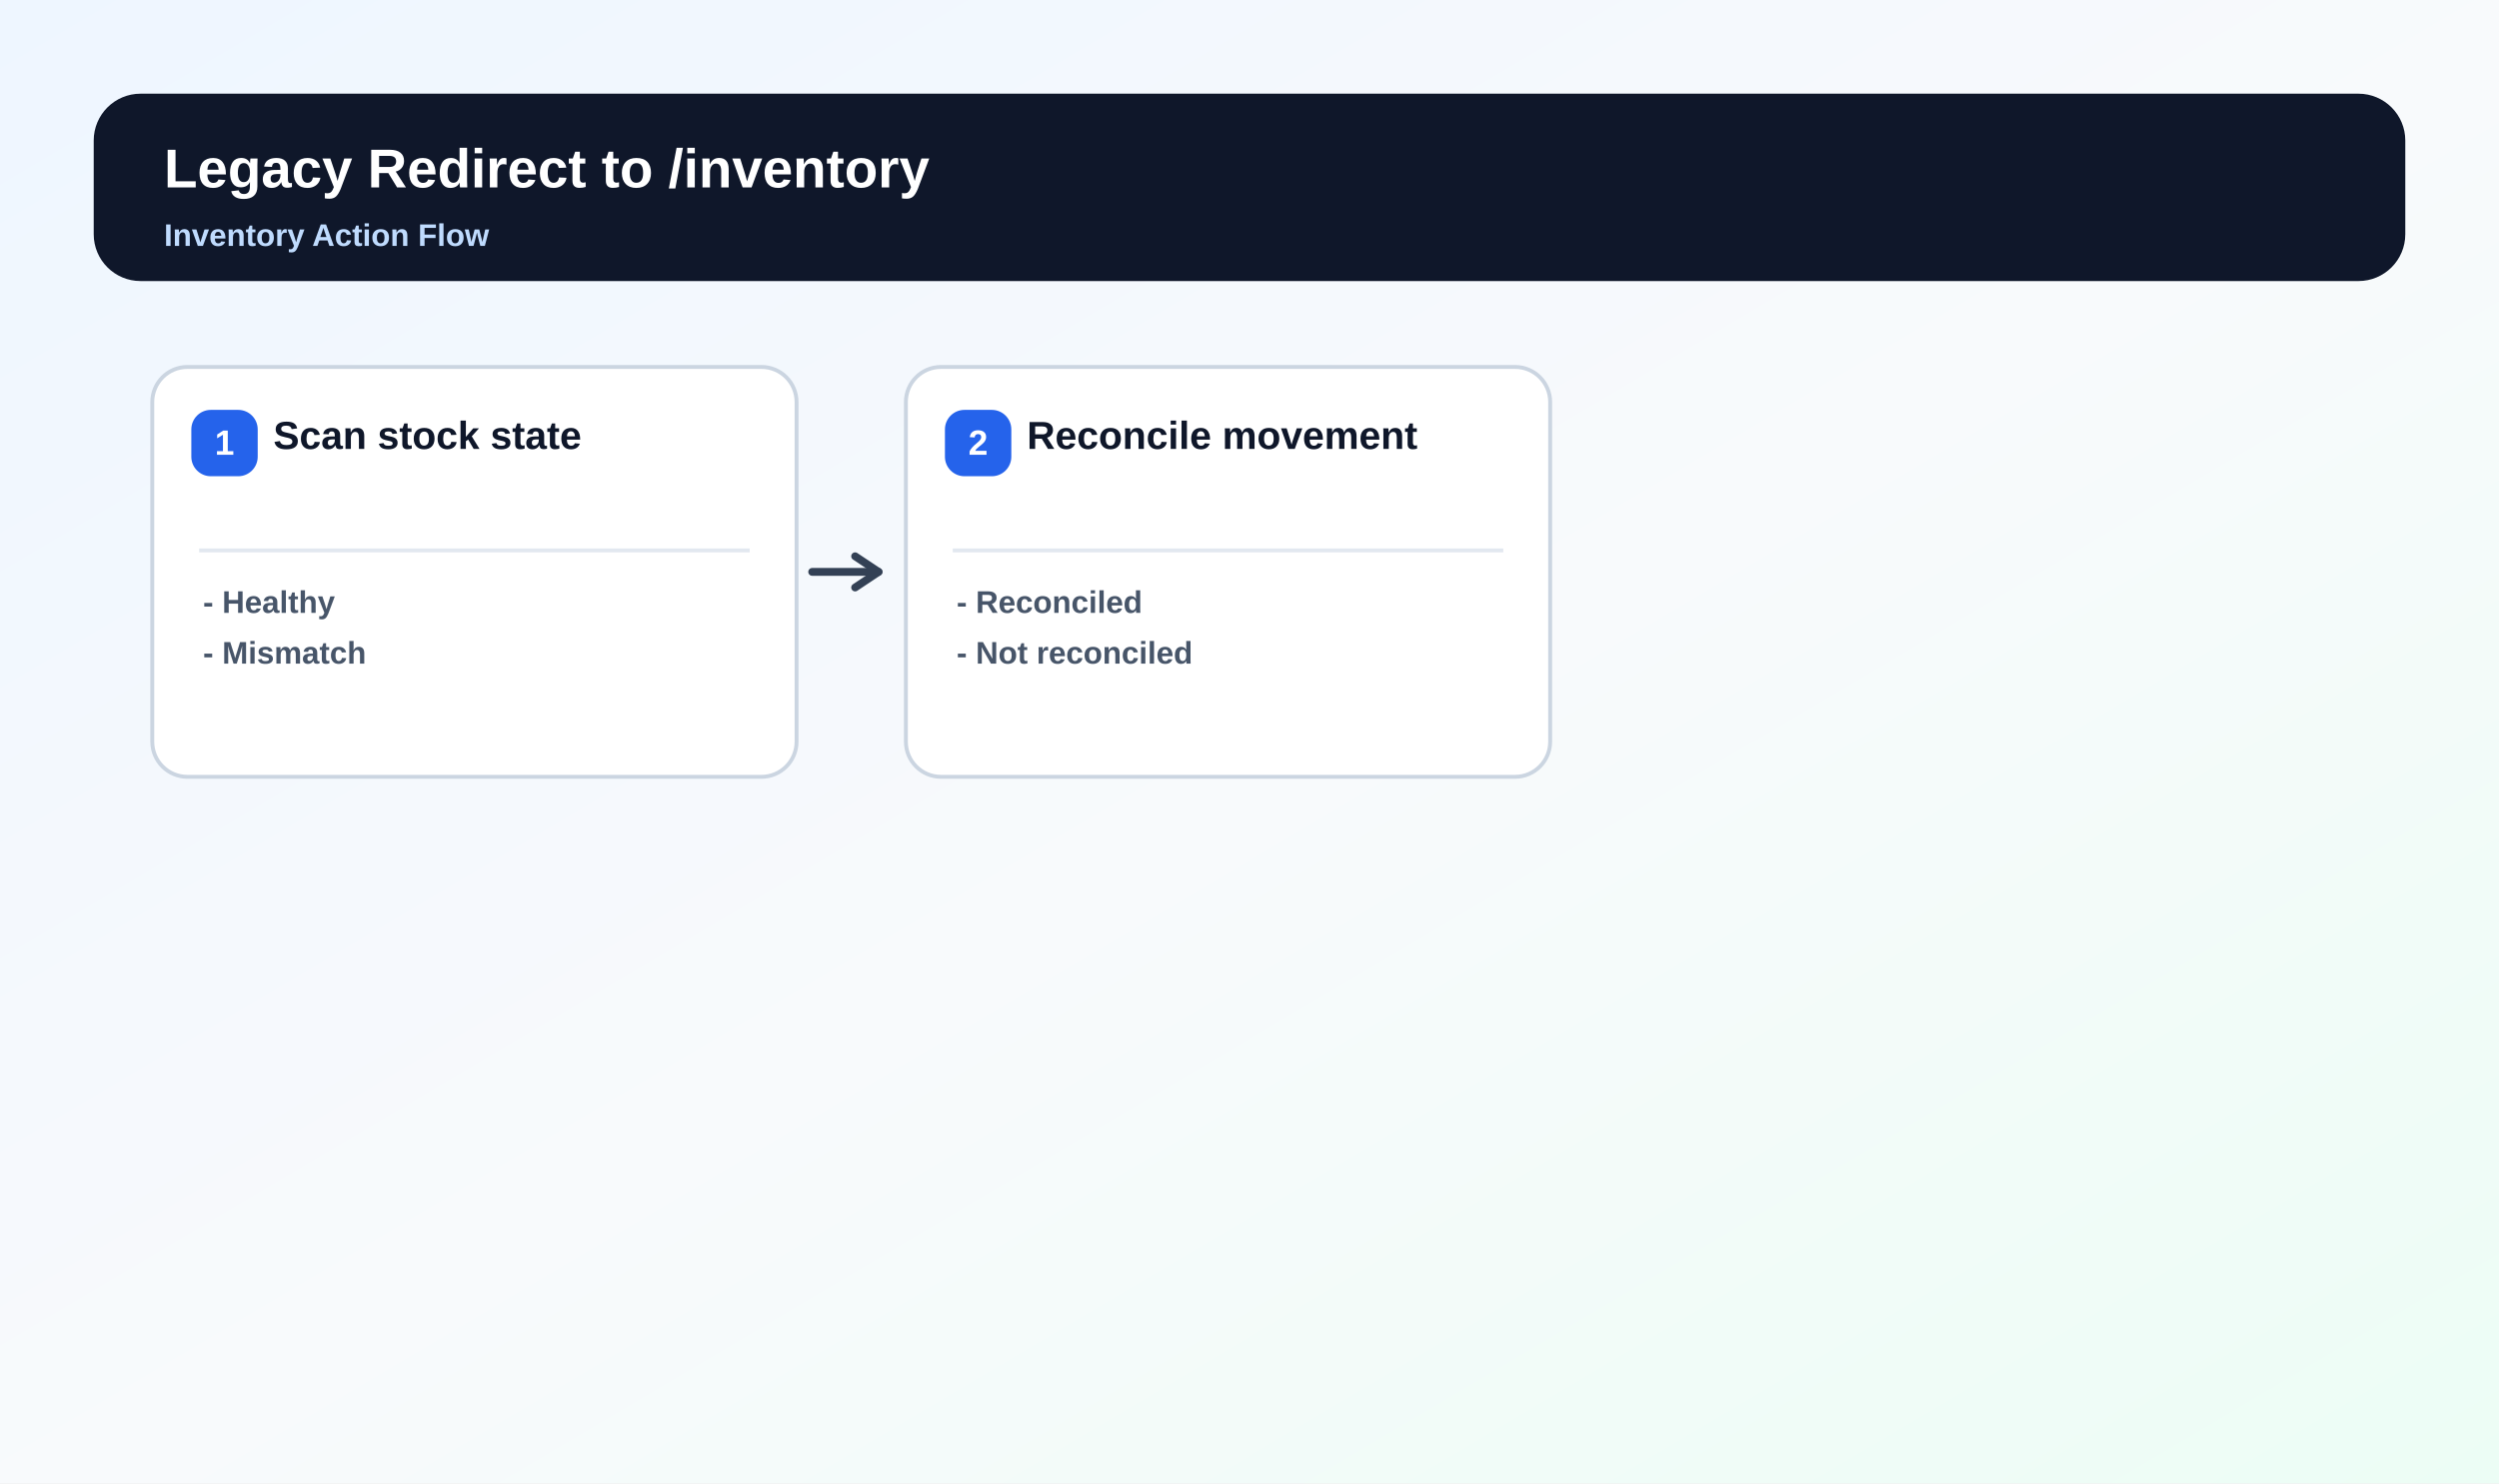
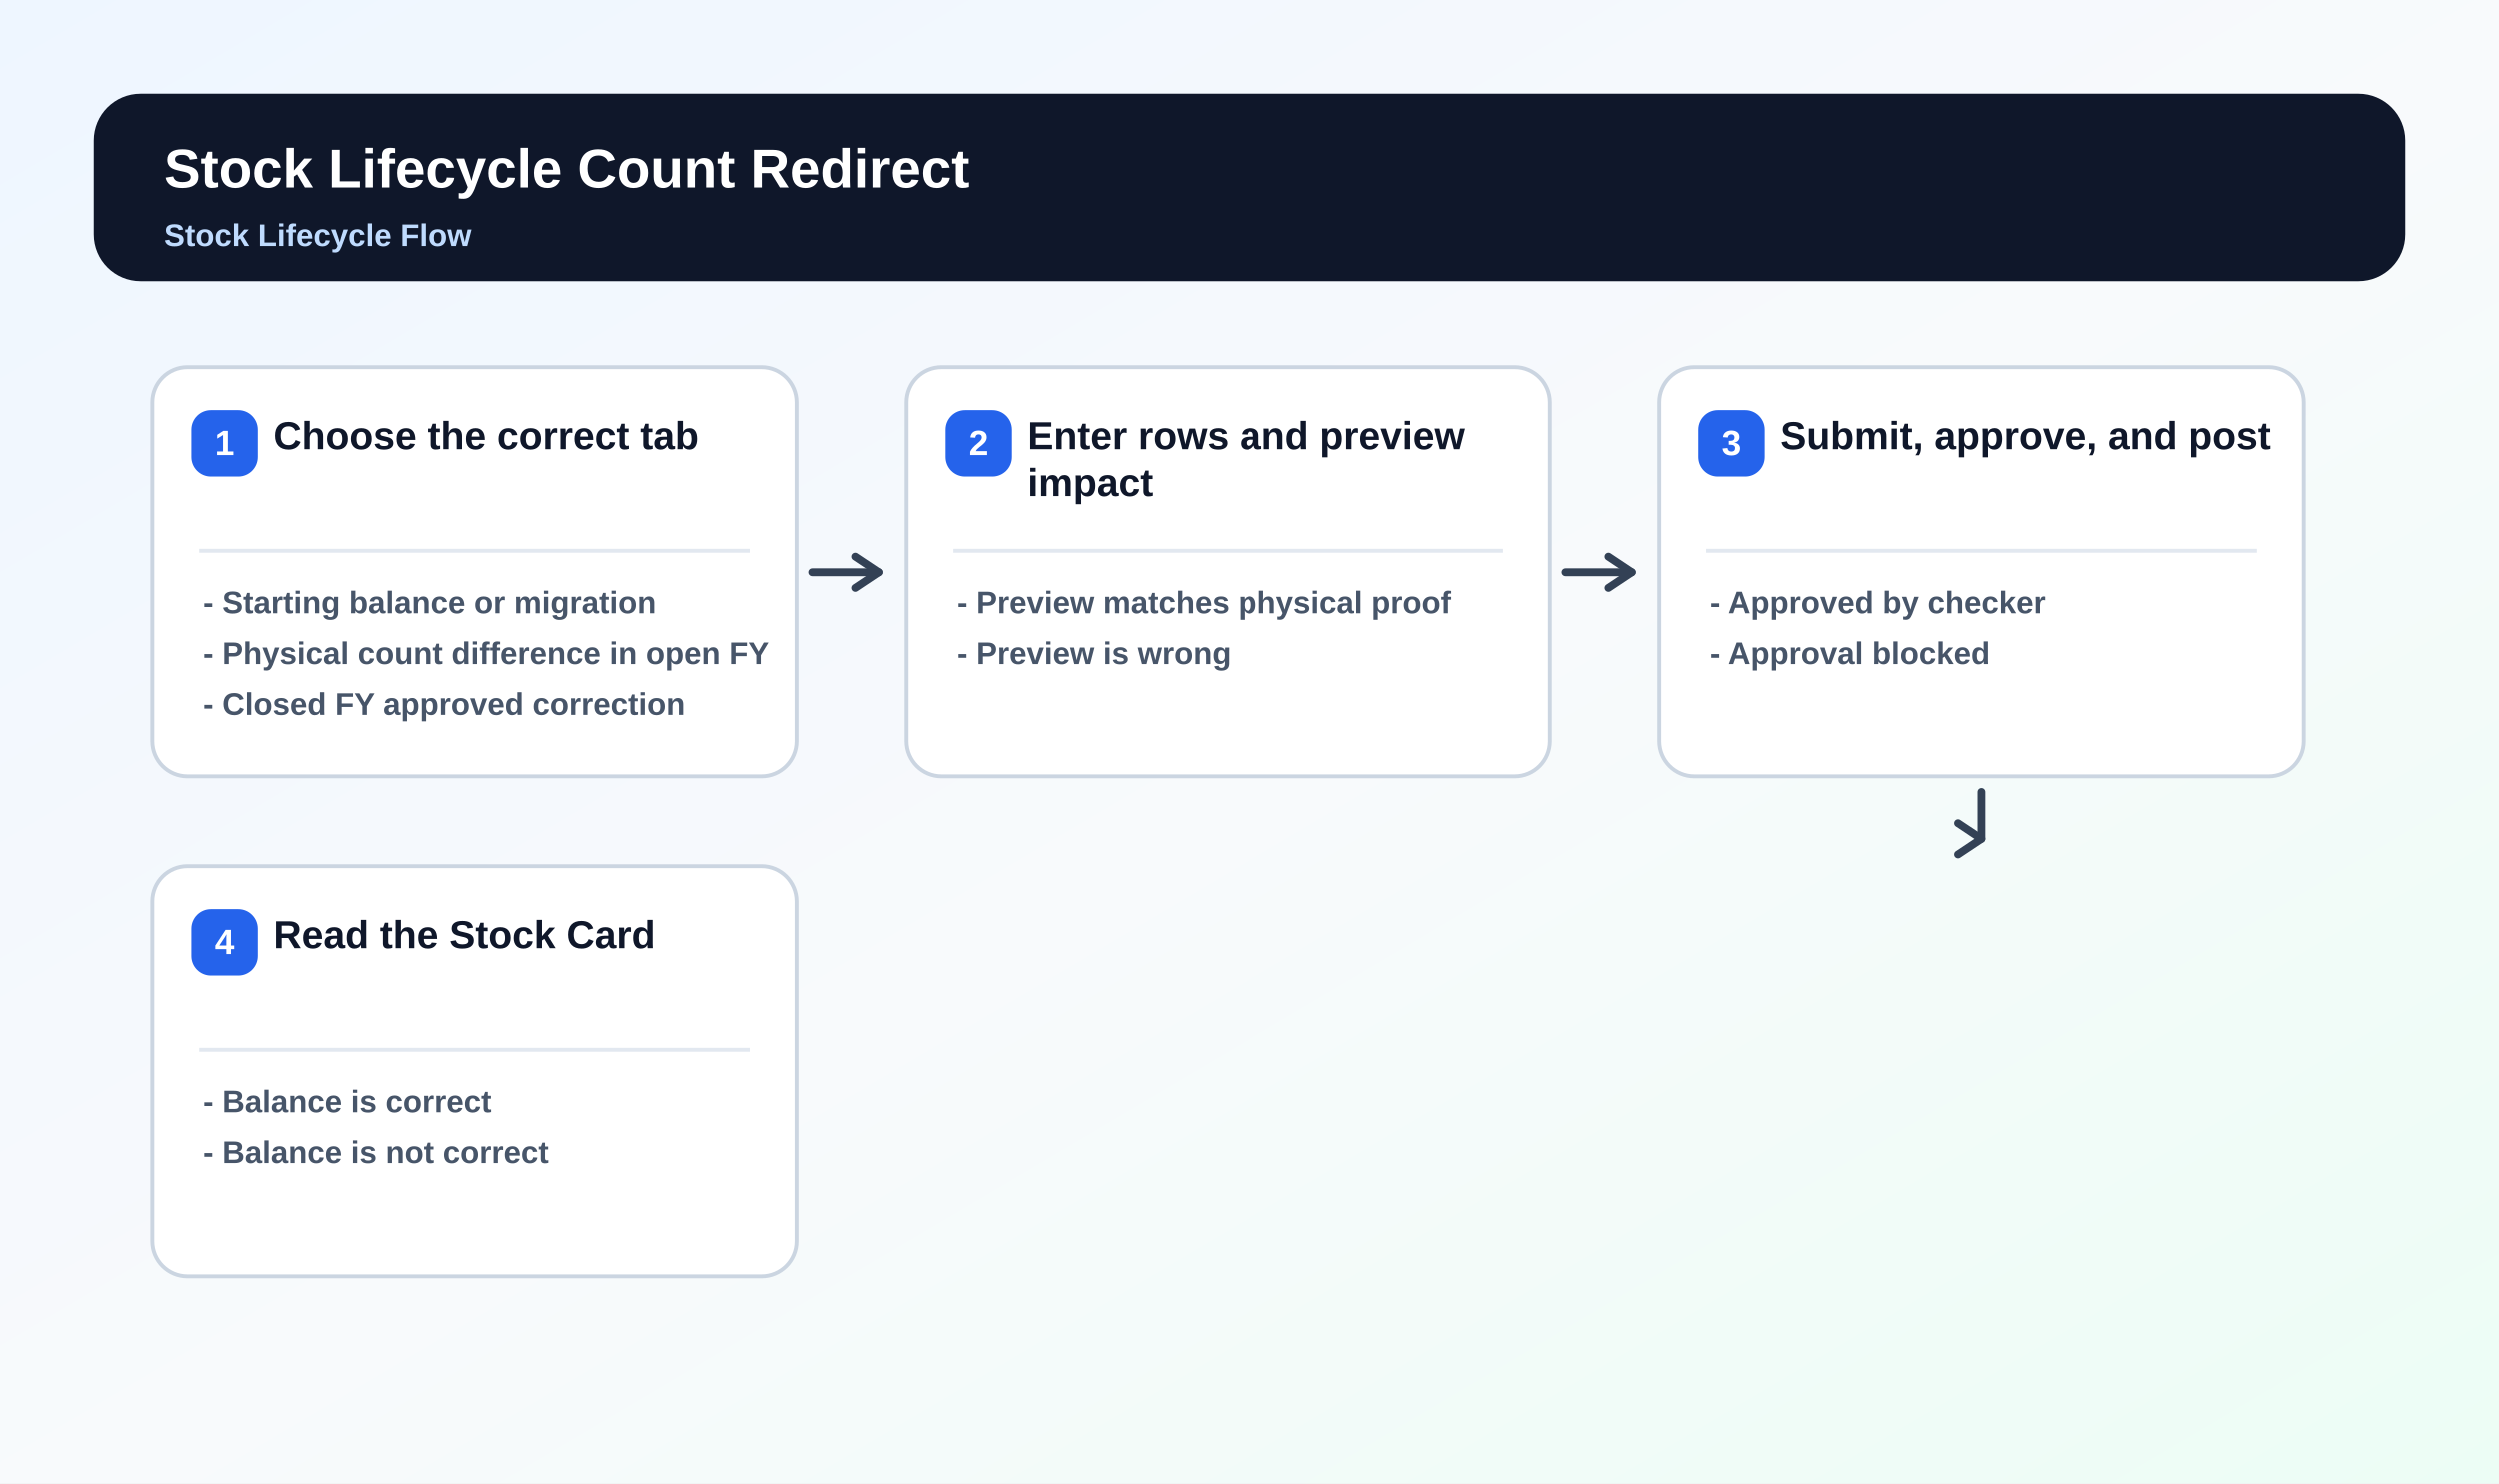
- <svg xmlns="http://www.w3.org/2000/svg" width="1280" height="760" viewBox="0 0 1280 760" role="img" aria-label="Legacy Redirect to /inventory workflow">
+ <svg xmlns="http://www.w3.org/2000/svg" width="1280" height="760" viewBox="0 0 1280 760" role="img" aria-label="Stock Lifecycle Count Redirect workflow">
  <defs>
    <linearGradient id="bg" x1="0" y1="0" x2="1" y2="1">
      <stop offset="0%" stop-color="#eef6ff" />
      <stop offset="52%" stop-color="#f8fafc" />
      <stop offset="100%" stop-color="#ecfdf5" />
    </linearGradient>
  </defs>
  <rect width="1280" height="760" fill="url(#bg)" />
  <rect x="48" y="48" width="1184" height="96" rx="24" fill="#0f172a" />
-   <text x="84" y="96" font-family="Arial, sans-serif" font-size="28" font-weight="800" fill="#ffffff">Legacy Redirect to /inventory</text>
-   <text x="84" y="126" font-family="Arial, sans-serif" font-size="16" font-weight="700" fill="#bfdbfe">Inventory Action Flow</text>
+   <text x="84" y="96" font-family="Arial, sans-serif" font-size="28" font-weight="800" fill="#ffffff">Stock Lifecycle Count Redirect</text>
+   <text x="84" y="126" font-family="Arial, sans-serif" font-size="16" font-weight="700" fill="#bfdbfe">Stock Lifecycle Flow</text>
  <line x1="416" y1="293" x2="450" y2="293" stroke="#334155" stroke-width="4" stroke-linecap="round" />
  <path d="M 438 285 L 450 293 L 438 301" fill="none" stroke="#334155" stroke-width="4" stroke-linecap="round" stroke-linejoin="round" />
+   <line x1="802" y1="293" x2="836" y2="293" stroke="#334155" stroke-width="4" stroke-linecap="round" />
+   <path d="M 824 285 L 836 293 L 824 301" fill="none" stroke="#334155" stroke-width="4" stroke-linecap="round" stroke-linejoin="round" />
+   <line x1="1015" y1="406" x2="1015" y2="430" stroke="#334155" stroke-width="4" stroke-linecap="round" />
+   <path d="M 1003 422 L 1015 430 L 1003 438" fill="none" stroke="#334155" stroke-width="4" stroke-linecap="round" stroke-linejoin="round" />
  <rect x="78" y="188" width="330" height="210" rx="18" fill="#ffffff" stroke="#cbd5e1" stroke-width="2" />
  <rect x="98" y="210" width="34" height="34" rx="10" fill="#2563eb" />
  <text x="115" y="233" text-anchor="middle" font-family="Arial, sans-serif" font-size="18" font-weight="800" fill="#ffffff">1</text>
-   <text x="140" y="230" font-family="Arial, sans-serif" font-size="20" font-weight="700" fill="#0f172a">Scan stock state</text>
+   <text x="140" y="230" font-family="Arial, sans-serif" font-size="20" font-weight="700" fill="#0f172a">Choose the correct tab</text>
  <line x1="102" y1="282" x2="384" y2="282" stroke="#e2e8f0" stroke-width="2" />
-   <text x="104" y="314" font-family="Arial, sans-serif" font-size="16" font-weight="600" fill="#475569">- Healthy</text>
-   <text x="104" y="340" font-family="Arial, sans-serif" font-size="16" font-weight="600" fill="#475569">- Mismatch</text>
+   <text x="104" y="314" font-family="Arial, sans-serif" font-size="16" font-weight="600" fill="#475569">- Starting balance or migration</text>
+   <text x="104" y="340" font-family="Arial, sans-serif" font-size="16" font-weight="600" fill="#475569">- Physical count difference in open FY</text>
+   <text x="104" y="366" font-family="Arial, sans-serif" font-size="16" font-weight="600" fill="#475569">- Closed FY approved correction</text>
  <rect x="464" y="188" width="330" height="210" rx="18" fill="#ffffff" stroke="#cbd5e1" stroke-width="2" />
  <rect x="484" y="210" width="34" height="34" rx="10" fill="#2563eb" />
  <text x="501" y="233" text-anchor="middle" font-family="Arial, sans-serif" font-size="18" font-weight="800" fill="#ffffff">2</text>
-   <text x="526" y="230" font-family="Arial, sans-serif" font-size="20" font-weight="700" fill="#0f172a">Reconcile movement</text>
+   <text x="526" y="230" font-family="Arial, sans-serif" font-size="20" font-weight="700" fill="#0f172a">Enter rows and preview</text>
+   <text x="526" y="254" font-family="Arial, sans-serif" font-size="20" font-weight="700" fill="#0f172a">impact</text>
  <line x1="488" y1="282" x2="770" y2="282" stroke="#e2e8f0" stroke-width="2" />
-   <text x="490" y="314" font-family="Arial, sans-serif" font-size="16" font-weight="600" fill="#475569">- Reconciled</text>
-   <text x="490" y="340" font-family="Arial, sans-serif" font-size="16" font-weight="600" fill="#475569">- Not reconciled</text>
+   <text x="490" y="314" font-family="Arial, sans-serif" font-size="16" font-weight="600" fill="#475569">- Preview matches physical proof</text>
+   <text x="490" y="340" font-family="Arial, sans-serif" font-size="16" font-weight="600" fill="#475569">- Preview is wrong</text>
+   <rect x="850" y="188" width="330" height="210" rx="18" fill="#ffffff" stroke="#cbd5e1" stroke-width="2" />
+   <rect x="870" y="210" width="34" height="34" rx="10" fill="#2563eb" />
+   <text x="887" y="233" text-anchor="middle" font-family="Arial, sans-serif" font-size="18" font-weight="800" fill="#ffffff">3</text>
+   <text x="912" y="230" font-family="Arial, sans-serif" font-size="20" font-weight="700" fill="#0f172a">Submit, approve, and post</text>
+   <line x1="874" y1="282" x2="1156" y2="282" stroke="#e2e8f0" stroke-width="2" />
+   <text x="876" y="314" font-family="Arial, sans-serif" font-size="16" font-weight="600" fill="#475569">- Approved by checker</text>
+   <text x="876" y="340" font-family="Arial, sans-serif" font-size="16" font-weight="600" fill="#475569">- Approval blocked</text>
+   <rect x="78" y="444" width="330" height="210" rx="18" fill="#ffffff" stroke="#cbd5e1" stroke-width="2" />
+   <rect x="98" y="466" width="34" height="34" rx="10" fill="#2563eb" />
+   <text x="115" y="489" text-anchor="middle" font-family="Arial, sans-serif" font-size="18" font-weight="800" fill="#ffffff">4</text>
+   <text x="140" y="486" font-family="Arial, sans-serif" font-size="20" font-weight="700" fill="#0f172a">Read the Stock Card</text>
+   <line x1="102" y1="538" x2="384" y2="538" stroke="#e2e8f0" stroke-width="2" />
+   <text x="104" y="570" font-family="Arial, sans-serif" font-size="16" font-weight="600" fill="#475569">- Balance is correct</text>
+   <text x="104" y="596" font-family="Arial, sans-serif" font-size="16" font-weight="600" fill="#475569">- Balance is not correct</text>
</svg>
